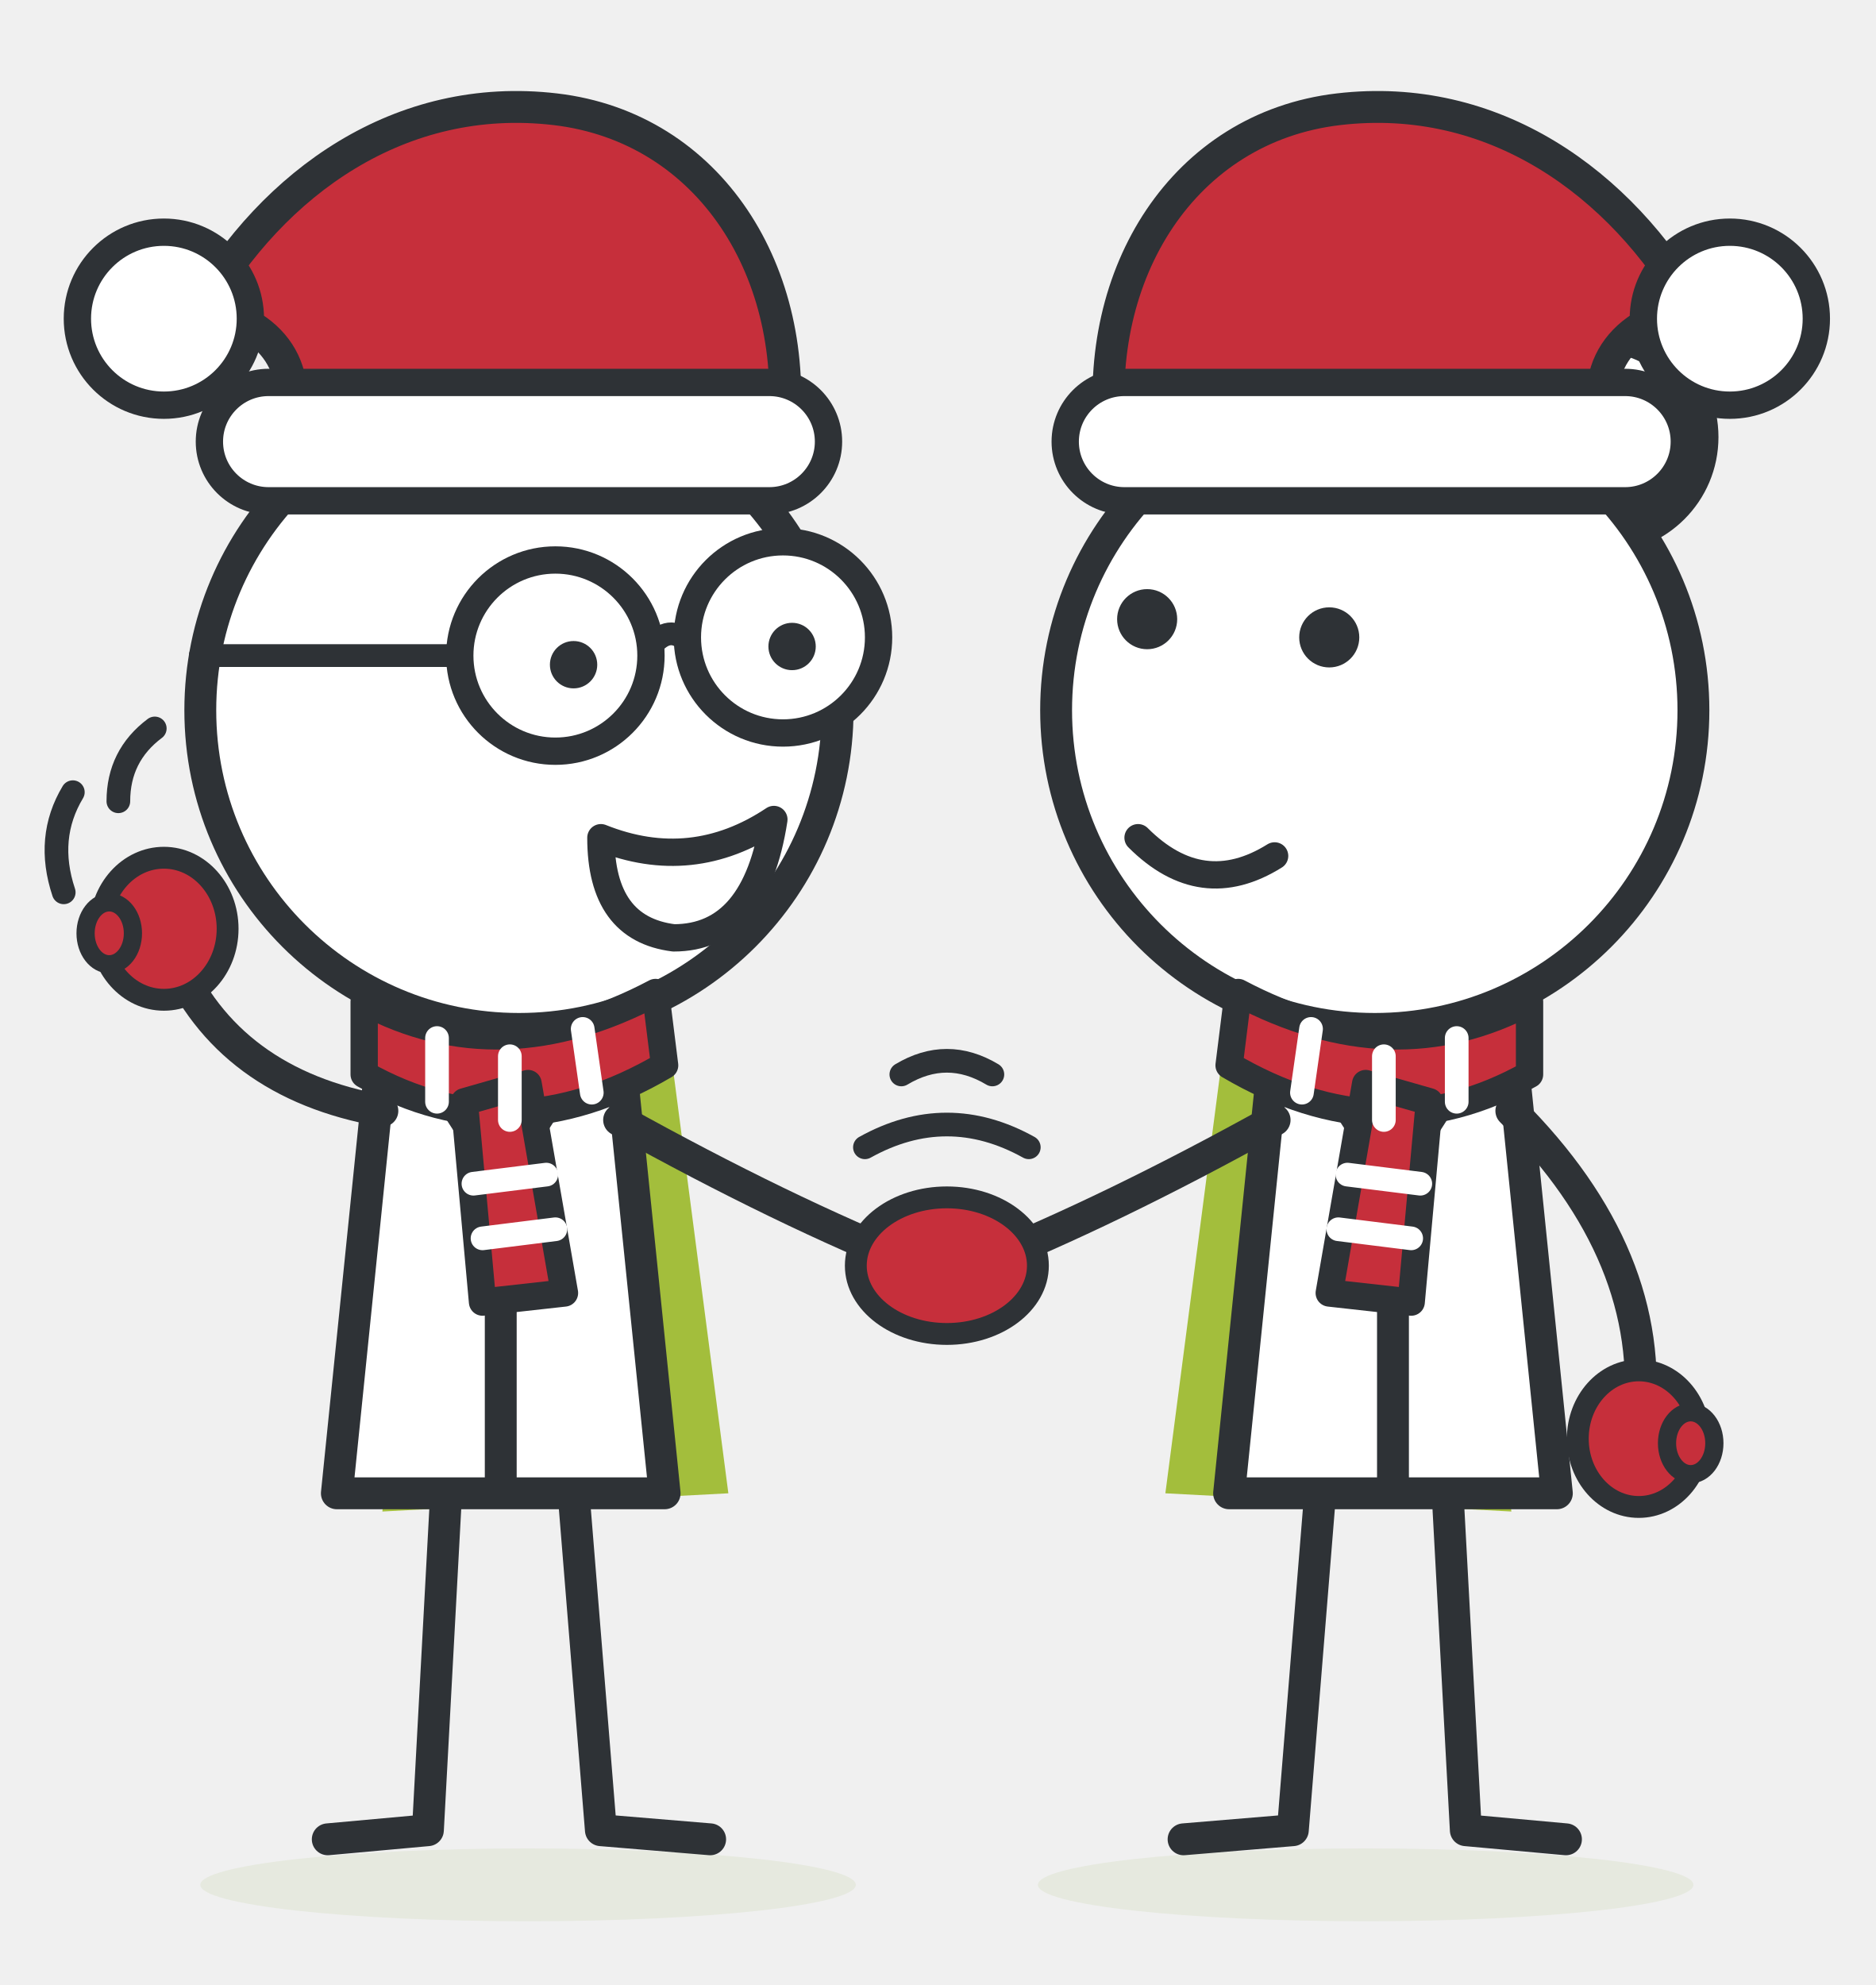
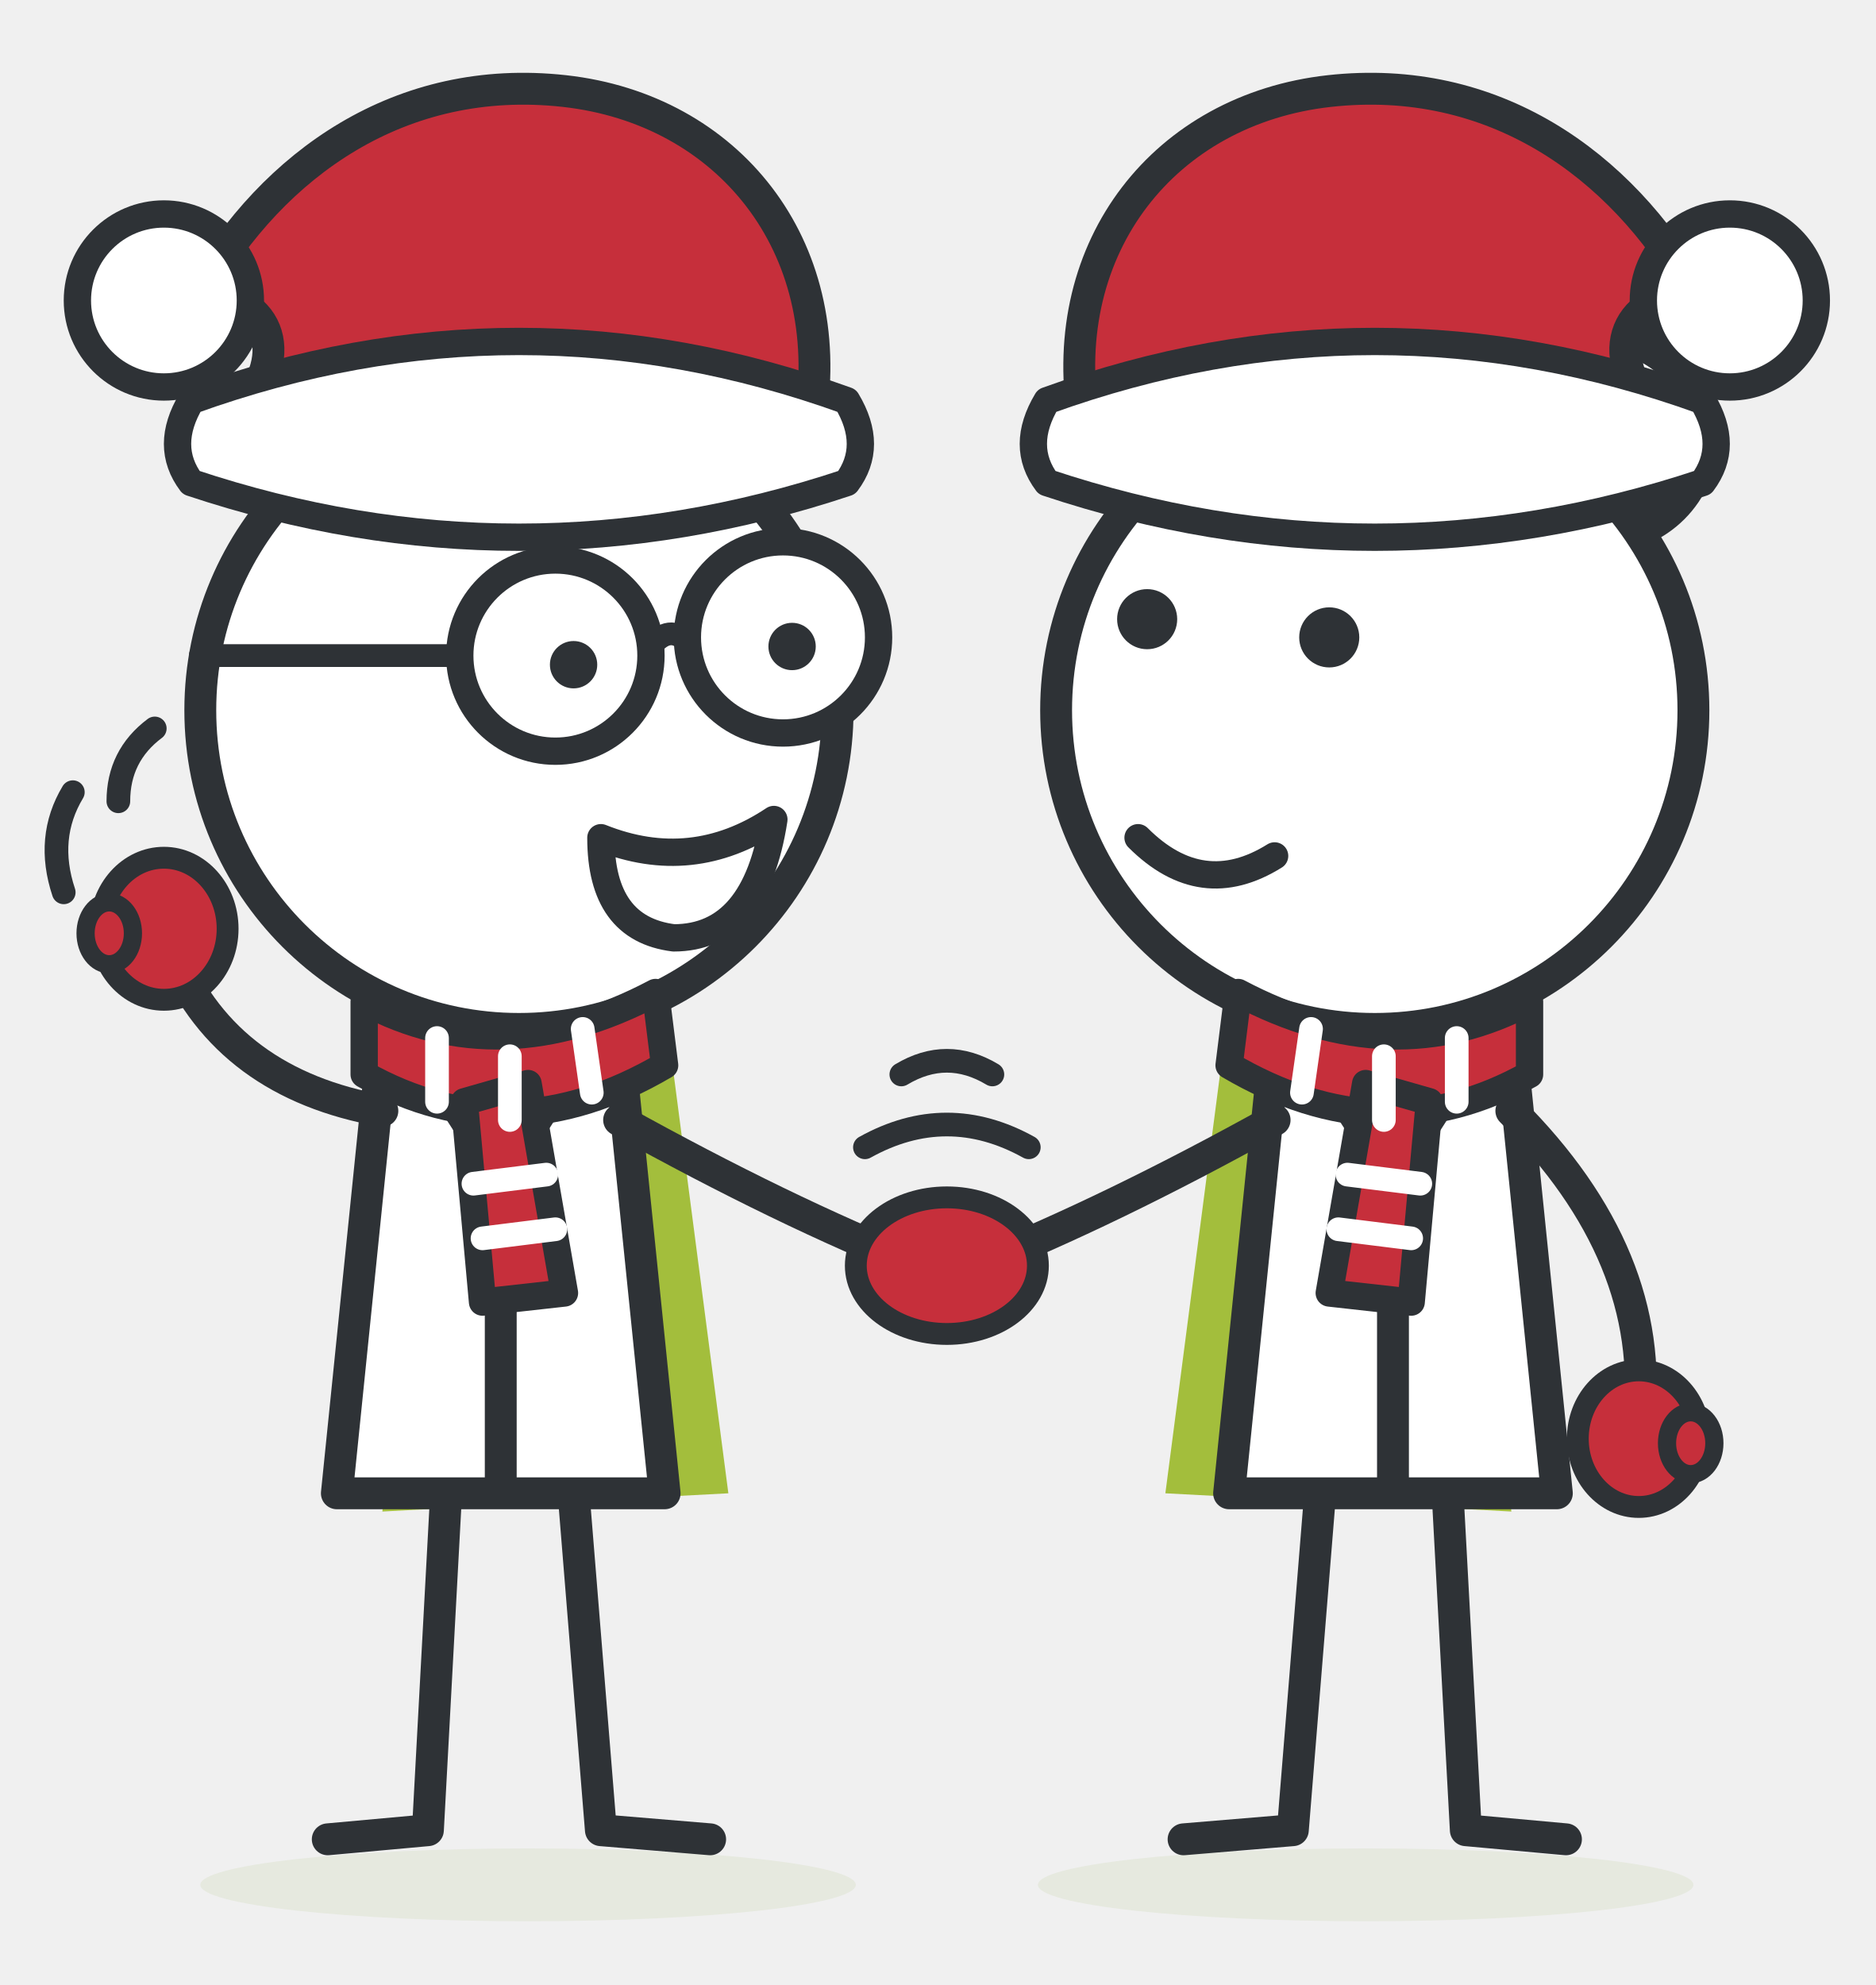
<svg xmlns="http://www.w3.org/2000/svg" aria-hidden="true" focusable="false" viewBox="38 -6 206 218" fill="none" stroke="#2E3236" stroke-width="3.5" stroke-linecap="round" stroke-linejoin="round">
  <ellipse cx="96" cy="201" rx="36" ry="4" fill="#E6E9DF" stroke="none" />
  <path d="M84 114 L112 112 L118 158 L80 160 Z" fill="#A3BE3C" stroke="none" />
  <path d="M87 158 L85 195 L74 196" />
  <path d="M101 158 L104 195 L116 196" />
  <path d="M80 109 L75 158 L111 158 L106 109" fill="#FFFFFF" />
  <path d="M84 109 L93 123 L102 109" />
  <path d="M93 123 L93 157" />
  <circle cx="95" cy="72" r="35" fill="#FFFFFF" />
  <path d="M78 104 Q93 112 110 103 L111 111 Q94 121 78 112 Z" fill="#C62F3B" stroke-width="3" />
  <path d="M96 113 L100 136 L91 137 L89 115 Z" fill="#C62F3B" stroke-width="3" />
  <path d="M86 108 L86 115 M94 110 L94 117 M102 107 L103 114 M90 124 L98 123 M91 130 L99 129" stroke="#FFFFFF" stroke-width="2.6" />
-   <path d="M124 42 C126 24 116 8 99 6 C82 4 68 14 60 28 C68 29 72 35 69 42 Z" fill="#C62F3B" />
-   <rect x="61" y="36" width="68" height="13" rx="6.5" fill="#FFFFFF" stroke-width="3" />
-   <circle cx="56" cy="29" r="9.5" fill="#FFFFFF" stroke-width="3" />
+   <path d="M127 40 C130 21 118 6 100 4 C82 2 68 12 60 26 C68 27 70 33 64 40 Z" fill="#C62F3B" />
+   <path d="M59 38 Q95 25 131 38 Q134 43 131 47 Q95 59 59 47 Q56 43 59 38 Z" fill="#FFFFFF" stroke-width="3" />
+   <circle cx="56" cy="27" r="9.5" fill="#FFFFFF" stroke-width="3" />
  <path d="M60 66 L88 66" stroke-width="2.5" />
  <circle cx="99" cy="66" r="10.5" fill="#FFFFFF" stroke-width="3" />
  <circle cx="124" cy="64" r="10.5" fill="#FFFFFF" stroke-width="3" />
  <path d="M109.5 65 Q111.5 62.5 113.5 64.5" stroke-width="2.5" />
  <circle cx="101" cy="67" r="2.6" fill="#2E3236" stroke="none" />
  <circle cx="125" cy="65" r="2.6" fill="#2E3236" stroke="none" />
  <path d="M104 86 Q114 90 123 84 Q121 97 112 97 Q104 96 104 86 Z" fill="#FFFFFF" stroke-width="3" />
  <g class="bras-poignee">
    <path d="M106 117 Q124 127 139 133" />
  </g>
  <g class="bras-salut">
    <path d="M80 116 Q63 113 57 99" />
    <ellipse cx="56" cy="96" rx="7" ry="7.8" fill="#C62F3B" stroke="#2E3236" stroke-width="2.4" />
    <ellipse cx="50" cy="96.5" rx="2.6" ry="3.4" fill="#C62F3B" stroke="#2E3236" stroke-width="2" />
    <path d="M45 92 Q43 86 46 81" stroke-width="2.6" />
    <path d="M51 82 Q51 77 55 74" stroke-width="2.6" />
  </g>
  <g transform="translate(284 0) scale(-1 1)">
    <ellipse cx="96" cy="201" rx="36" ry="4" fill="#E6E9DF" stroke="none" />
    <path d="M84 114 L112 112 L118 158 L80 160 Z" fill="#A3BE3C" stroke="none" />
    <path d="M87 158 L85 195 L74 196" />
    <path d="M101 158 L104 195 L116 196" />
    <path d="M80 109 L75 158 L111 158 L106 109" fill="#FFFFFF" />
    <path d="M84 109 L93 123 L102 109" />
    <path d="M93 123 L93 157" />
    <circle cx="70" cy="42" r="11" fill="#FFFFFF" />
    <circle cx="95" cy="72" r="35" fill="#FFFFFF" />
    <path d="M78 104 Q93 112 110 103 L111 111 Q94 121 78 112 Z" fill="#C62F3B" stroke-width="3" />
    <path d="M96 113 L100 136 L91 137 L89 115 Z" fill="#C62F3B" stroke-width="3" />
    <path d="M86 108 L86 115 M94 110 L94 117 M102 107 L103 114 M90 124 L98 123 M91 130 L99 129" stroke="#FFFFFF" stroke-width="2.6" />
-     <path d="M124 42 C126 24 116 8 99 6 C82 4 68 14 60 28 C68 29 72 35 69 42 Z" fill="#C62F3B" />
-     <rect x="61" y="36" width="68" height="13" rx="6.5" fill="#FFFFFF" stroke-width="3" />
-     <circle cx="56" cy="29" r="9.5" fill="#FFFFFF" stroke-width="3" />
+     <path d="M127 40 C130 21 118 6 100 4 C82 2 68 12 60 26 C68 27 70 33 64 40 Z" fill="#C62F3B" />
+     <path d="M59 38 Q95 25 131 38 Q134 43 131 47 Q95 59 59 47 Q56 43 59 38 Z" fill="#FFFFFF" stroke-width="3" />
+     <circle cx="56" cy="27" r="9.5" fill="#FFFFFF" stroke-width="3" />
    <circle cx="100" cy="64" r="3.3" fill="#2E3236" stroke="none" />
    <circle cx="120" cy="62" r="3.3" fill="#2E3236" stroke="none" />
    <path d="M106 88 Q114 93 121 86" stroke-width="3" />
    <g class="bras-poignee">
      <path d="M106 117 Q124 127 139 133" />
    </g>
    <path d="M80 116 Q64 132 66 150" />
    <ellipse cx="66" cy="152" rx="6.7" ry="7.5" fill="#C62F3B" stroke="#2E3236" stroke-width="2.4" />
    <ellipse cx="60.3" cy="152.5" rx="2.6" ry="3.4" fill="#C62F3B" stroke="#2E3236" stroke-width="2" />
  </g>
  <g class="poignee">
    <ellipse cx="142" cy="133" rx="10" ry="7.5" fill="#C62F3B" stroke="#2E3236" stroke-width="2.4" />
    <path d="M133 120 Q142 115 151 120" stroke-width="2.6" />
    <path d="M137 112 Q142 109 147 112" stroke-width="2.6" />
  </g>
</svg>
